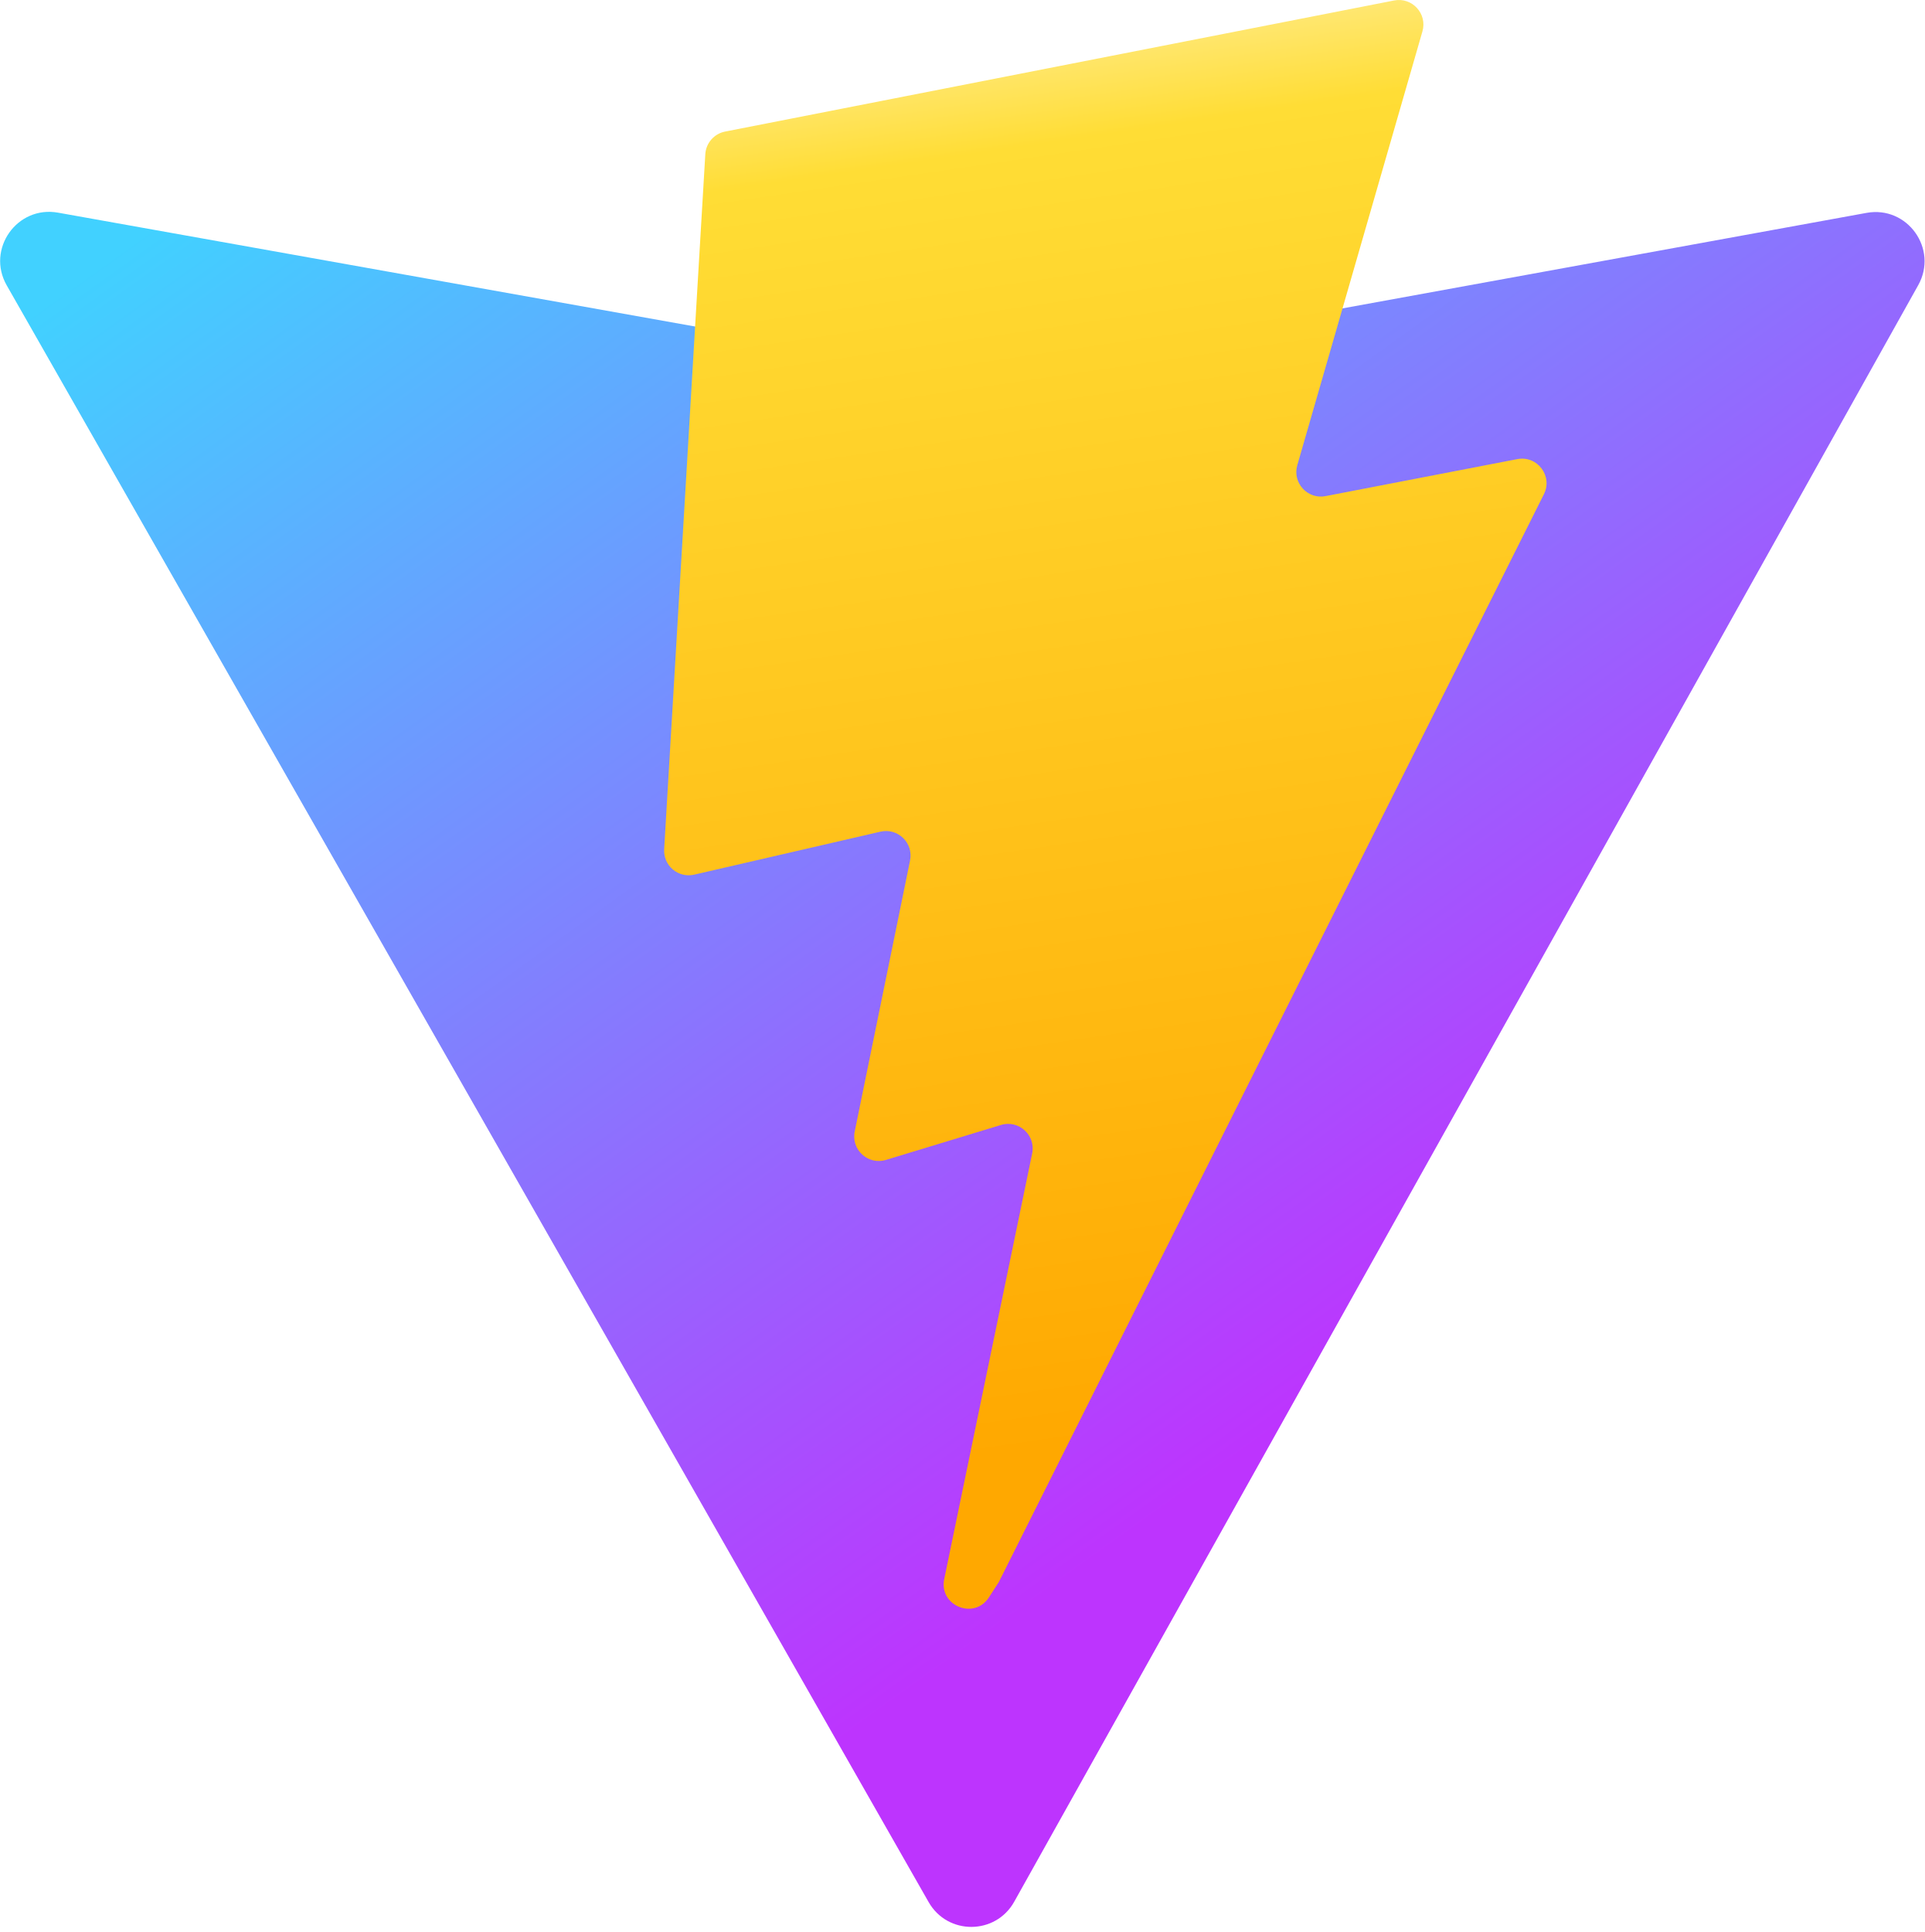
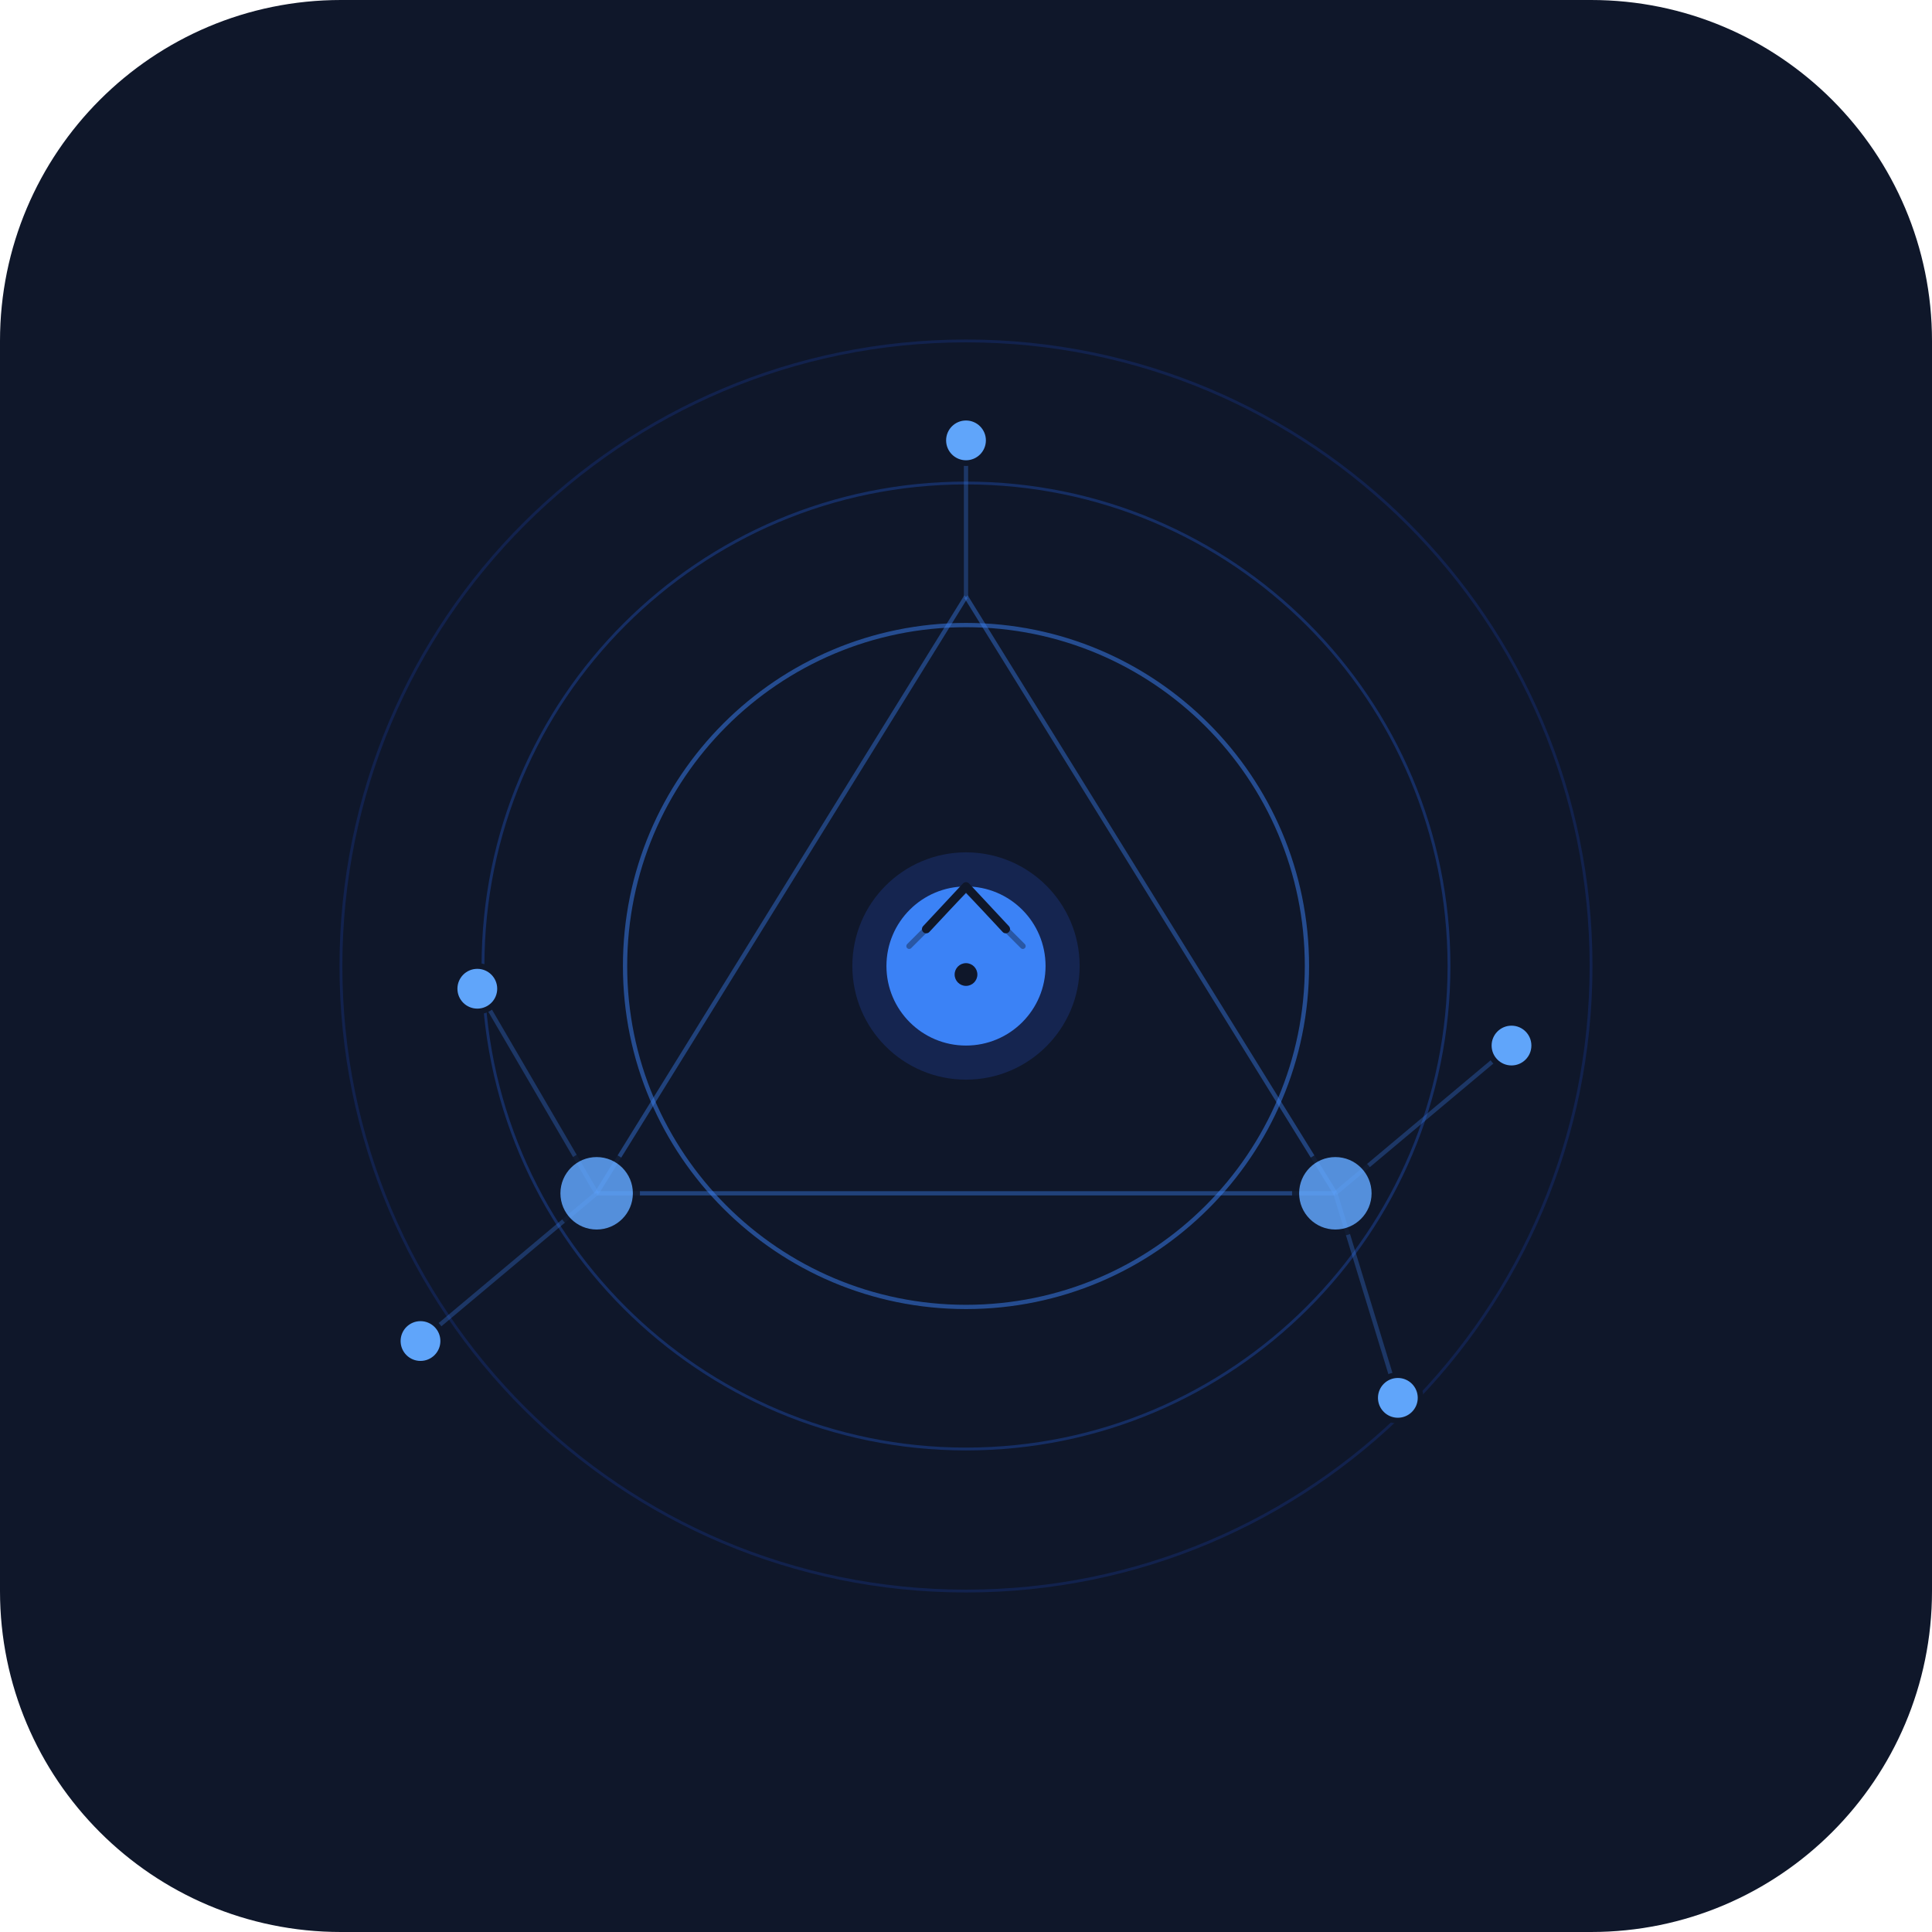
- <svg xmlns="http://www.w3.org/2000/svg" aria-hidden="true" role="img" class="iconify iconify--logos" width="31.88" height="32" preserveAspectRatio="xMidYMid meet" viewBox="0 0 256 257">
-   <defs>
-     <linearGradient id="IconifyId1813088fe1fbc01fb466" x1="-.828%" x2="57.636%" y1="7.652%" y2="78.411%">
-       <stop offset="0%" stop-color="#41D1FF" />
-       <stop offset="100%" stop-color="#BD34FE" />
-     </linearGradient>
-     <linearGradient id="IconifyId1813088fe1fbc01fb467" x1="43.376%" x2="50.316%" y1="2.242%" y2="89.03%">
-       <stop offset="0%" stop-color="#FFEA83" />
-       <stop offset="8.333%" stop-color="#FFDD35" />
-       <stop offset="100%" stop-color="#FFA800" />
-     </linearGradient>
-   </defs>
-   <path fill="url(#IconifyId1813088fe1fbc01fb466)" d="M255.153 37.938L134.897 252.976c-2.483 4.44-8.862 4.466-11.382.048L.875 37.958c-2.746-4.814 1.371-10.646 6.827-9.67l120.385 21.517a6.537 6.537 0 0 0 2.322-.004l117.867-21.483c5.438-.991 9.574 4.796 6.877 9.62Z" />
-   <path fill="url(#IconifyId1813088fe1fbc01fb467)" d="M185.432.063L96.44 17.501a3.268 3.268 0 0 0-2.634 3.014l-5.474 92.456a3.268 3.268 0 0 0 3.997 3.378l24.777-5.718c2.318-.535 4.413 1.507 3.936 3.838l-7.361 36.047c-.495 2.426 1.782 4.5 4.151 3.78l15.304-4.649c2.372-.72 4.652 1.36 4.15 3.788l-11.698 56.621c-.732 3.542 3.979 5.473 5.943 2.437l1.313-2.028l72.516-144.72c1.215-2.423-.88-5.186-3.54-4.672l-25.505 4.922c-2.396.462-4.435-1.77-3.759-4.114l16.646-57.705c.677-2.35-1.37-4.583-3.769-4.113Z" />
+ <svg xmlns="http://www.w3.org/2000/svg" width="680" height="680" viewBox="0 0 680 680">
+   <style>
+   .bg { fill: #0f172a; }
+   .ring1 { stroke: #3b82f6; }
+   .ring2 { stroke: #2563eb; }
+   .ring3 { stroke: #1d4ed8; }
+   .core { fill: #3b82f6; }
+   .pulse { fill: #1e3a8a; }
+   .node { fill: #60a5fa; stroke: #0f172a; }
+   .line { stroke: #3b82f6; }
+ </style>
+   <rect width="680" height="680" rx="120" class="bg" />
+   <circle cx="340" cy="340" r="220" fill="none" class="ring3" stroke-width="1" opacity="0.2" />
+   <circle cx="340" cy="340" r="170" fill="none" class="ring2" stroke-width="1" opacity="0.3" />
+   <circle cx="340" cy="340" r="120" fill="none" class="ring1" stroke-width="1.5" opacity="0.5" />
+   <line x1="340" y1="210" x2="210" y2="420" stroke-width="1.5" class="line" opacity="0.4" fill="none" />
+   <line x1="340" y1="210" x2="470" y2="420" stroke-width="1.5" class="line" opacity="0.4" fill="none" />
+   <line x1="210" y1="420" x2="470" y2="420" stroke-width="1.5" class="line" opacity="0.4" fill="none" />
+   <line x1="340" y1="210" x2="340" y2="155" stroke-width="1.5" class="line" opacity="0.3" fill="none" />
+   <line x1="210" y1="420" x2="148" y2="472" stroke-width="1.5" class="line" opacity="0.3" fill="none" />
+   <line x1="470" y1="420" x2="532" y2="368" stroke-width="1.5" class="line" opacity="0.3" fill="none" />
+   <line x1="470" y1="420" x2="492" y2="492" stroke-width="1.5" class="line" opacity="0.3" fill="none" />
+   <line x1="210" y1="420" x2="168" y2="348" stroke-width="1.5" class="line" opacity="0.3" fill="none" />
+   <circle cx="340" cy="155" r="8" class="node" stroke-width="2" />
+   <circle cx="148" cy="472" r="8" class="node" stroke-width="2" />
+   <circle cx="532" cy="368" r="8" class="node" stroke-width="2" />
+   <circle cx="492" cy="492" r="8" class="node" stroke-width="2" />
+   <circle cx="168" cy="348" r="8" class="node" stroke-width="2" />
+   <circle cx="210" cy="420" r="14" class="node" stroke-width="2.5" opacity="0.85" />
+   <circle cx="470" cy="420" r="14" class="node" stroke-width="2.5" opacity="0.85" />
+   <circle cx="340" cy="340" r="40" class="pulse" opacity="0.4" />
+   <circle cx="340" cy="340" r="28" class="core" />
+   <path d="M326 327 L340 312 L354 327" fill="none" stroke="#0f172a" stroke-width="3" stroke-linecap="round" stroke-linejoin="round" />
+   <path d="M320 333 L340 313 L360 333" fill="none" stroke="#0f172a" stroke-width="2" stroke-linecap="round" stroke-linejoin="round" opacity="0.4" />
+   <circle cx="340" cy="343" r="4" fill="#0f172a" />
</svg>
